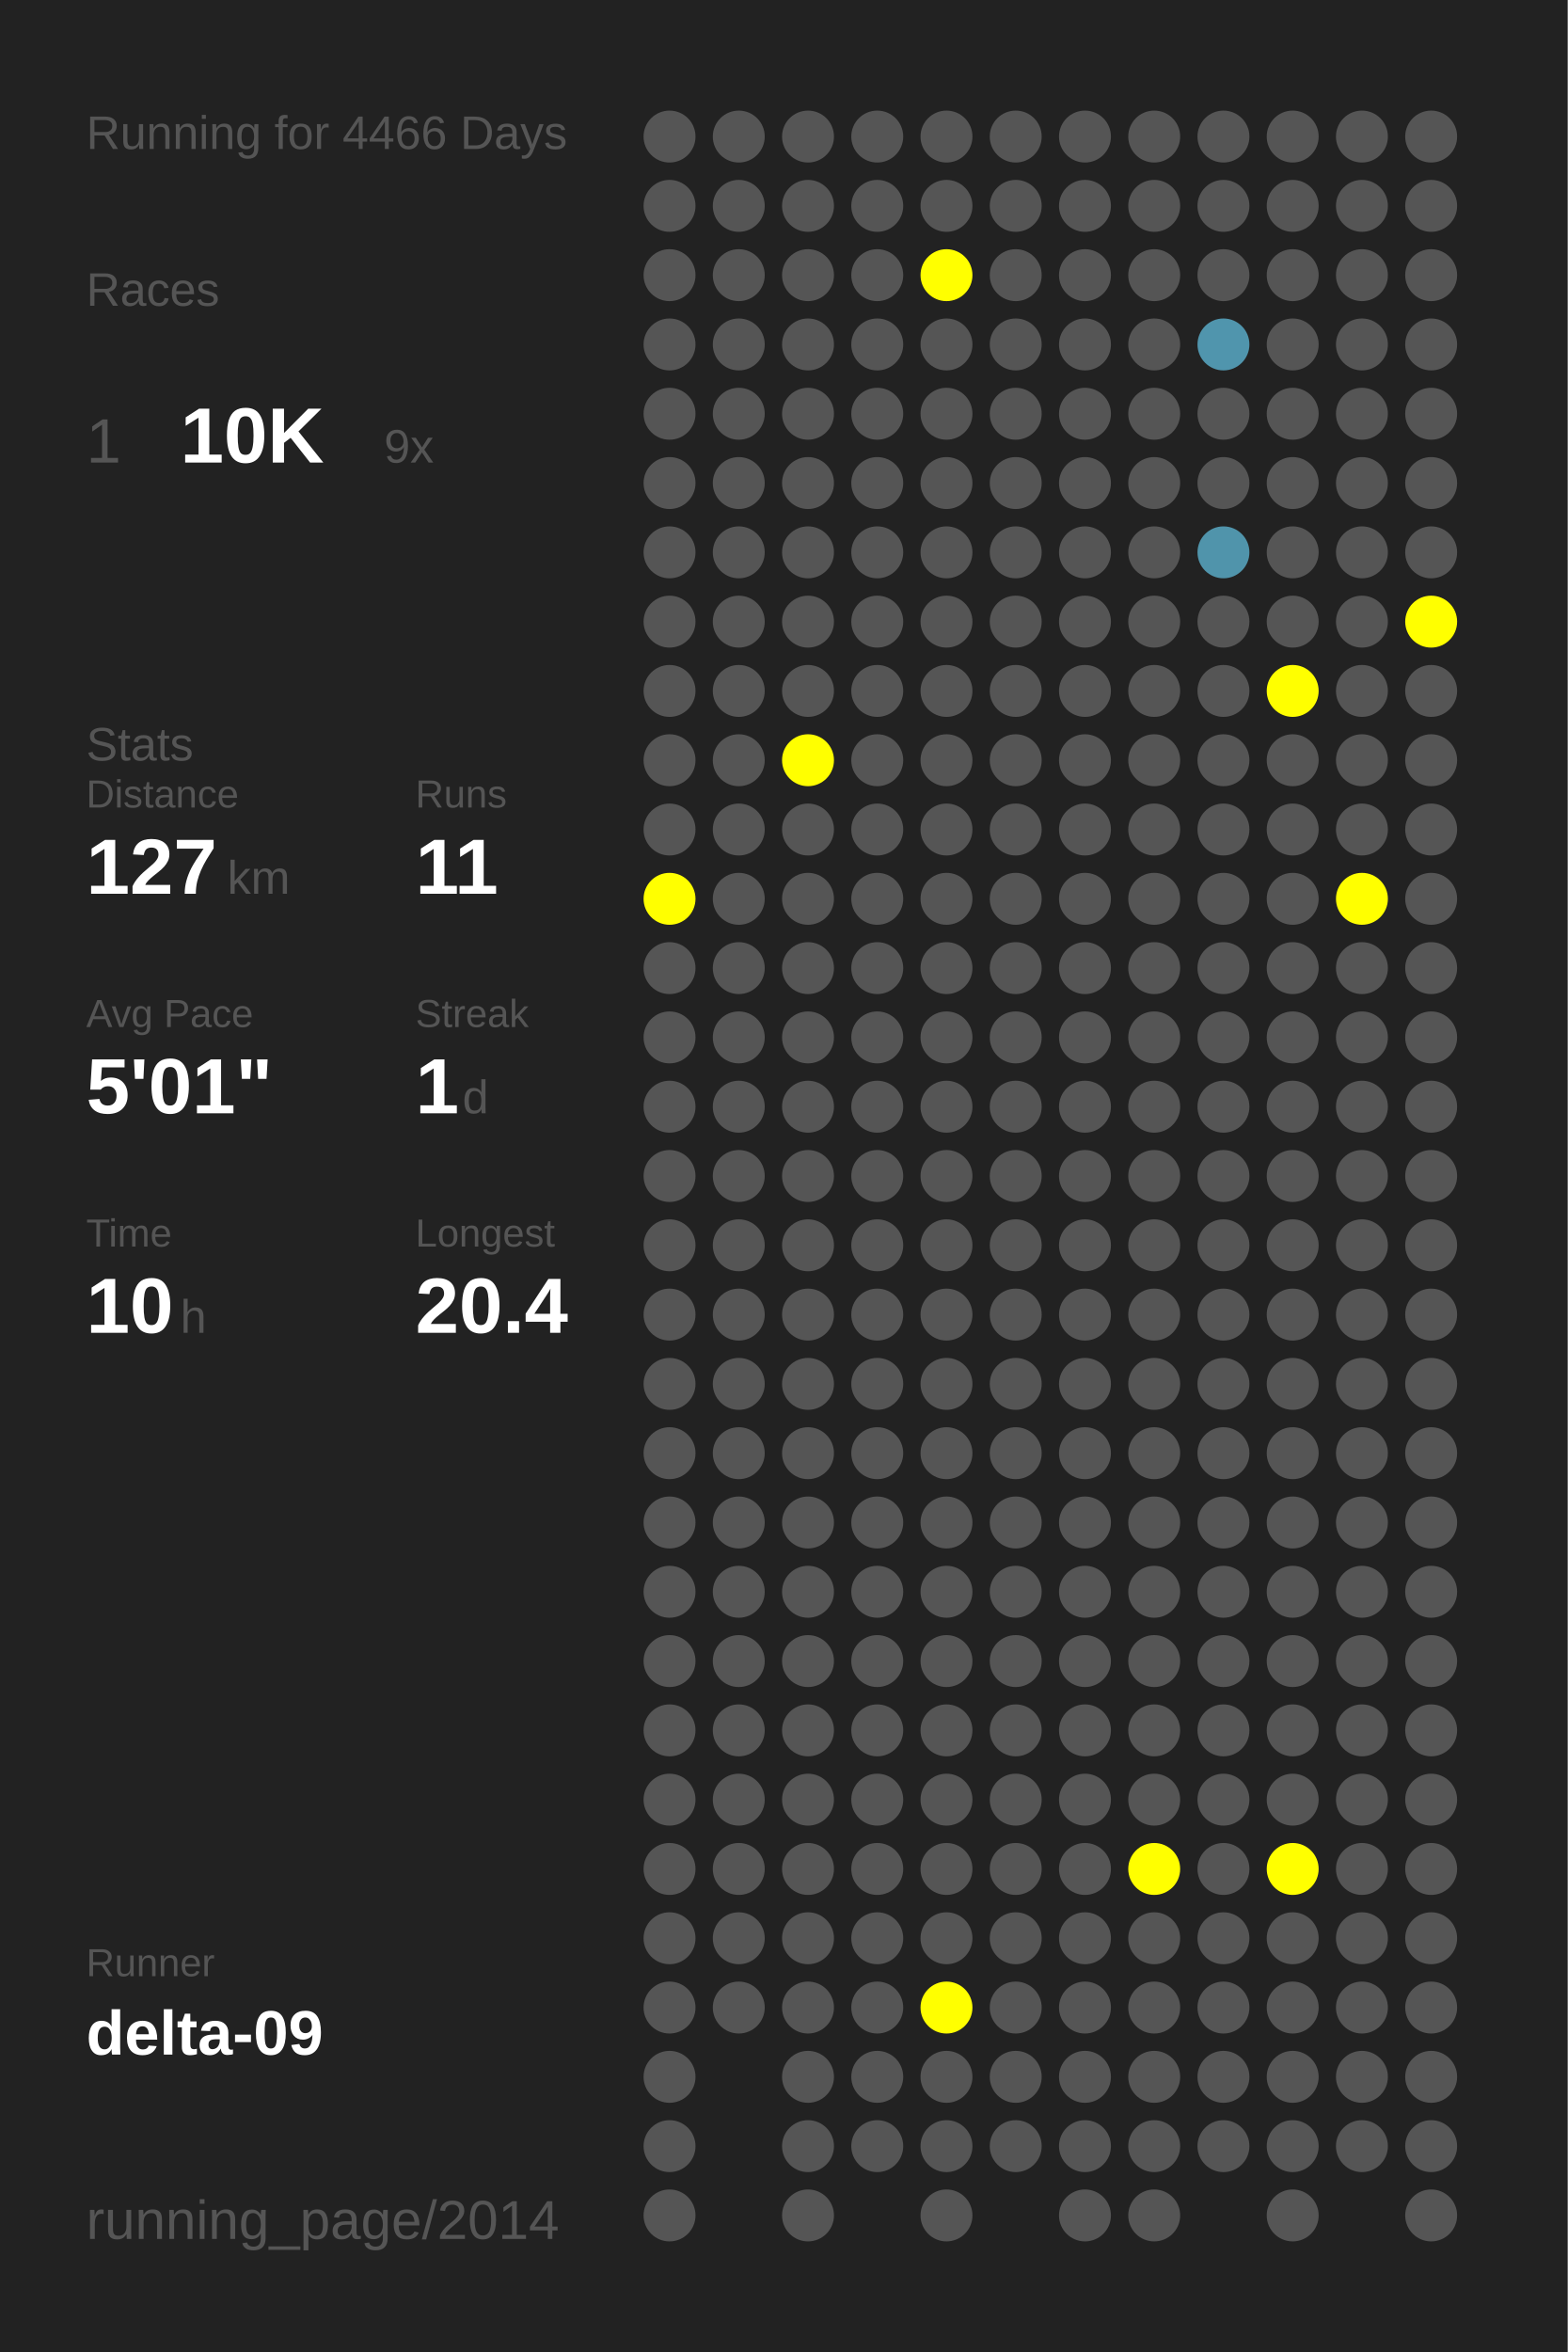
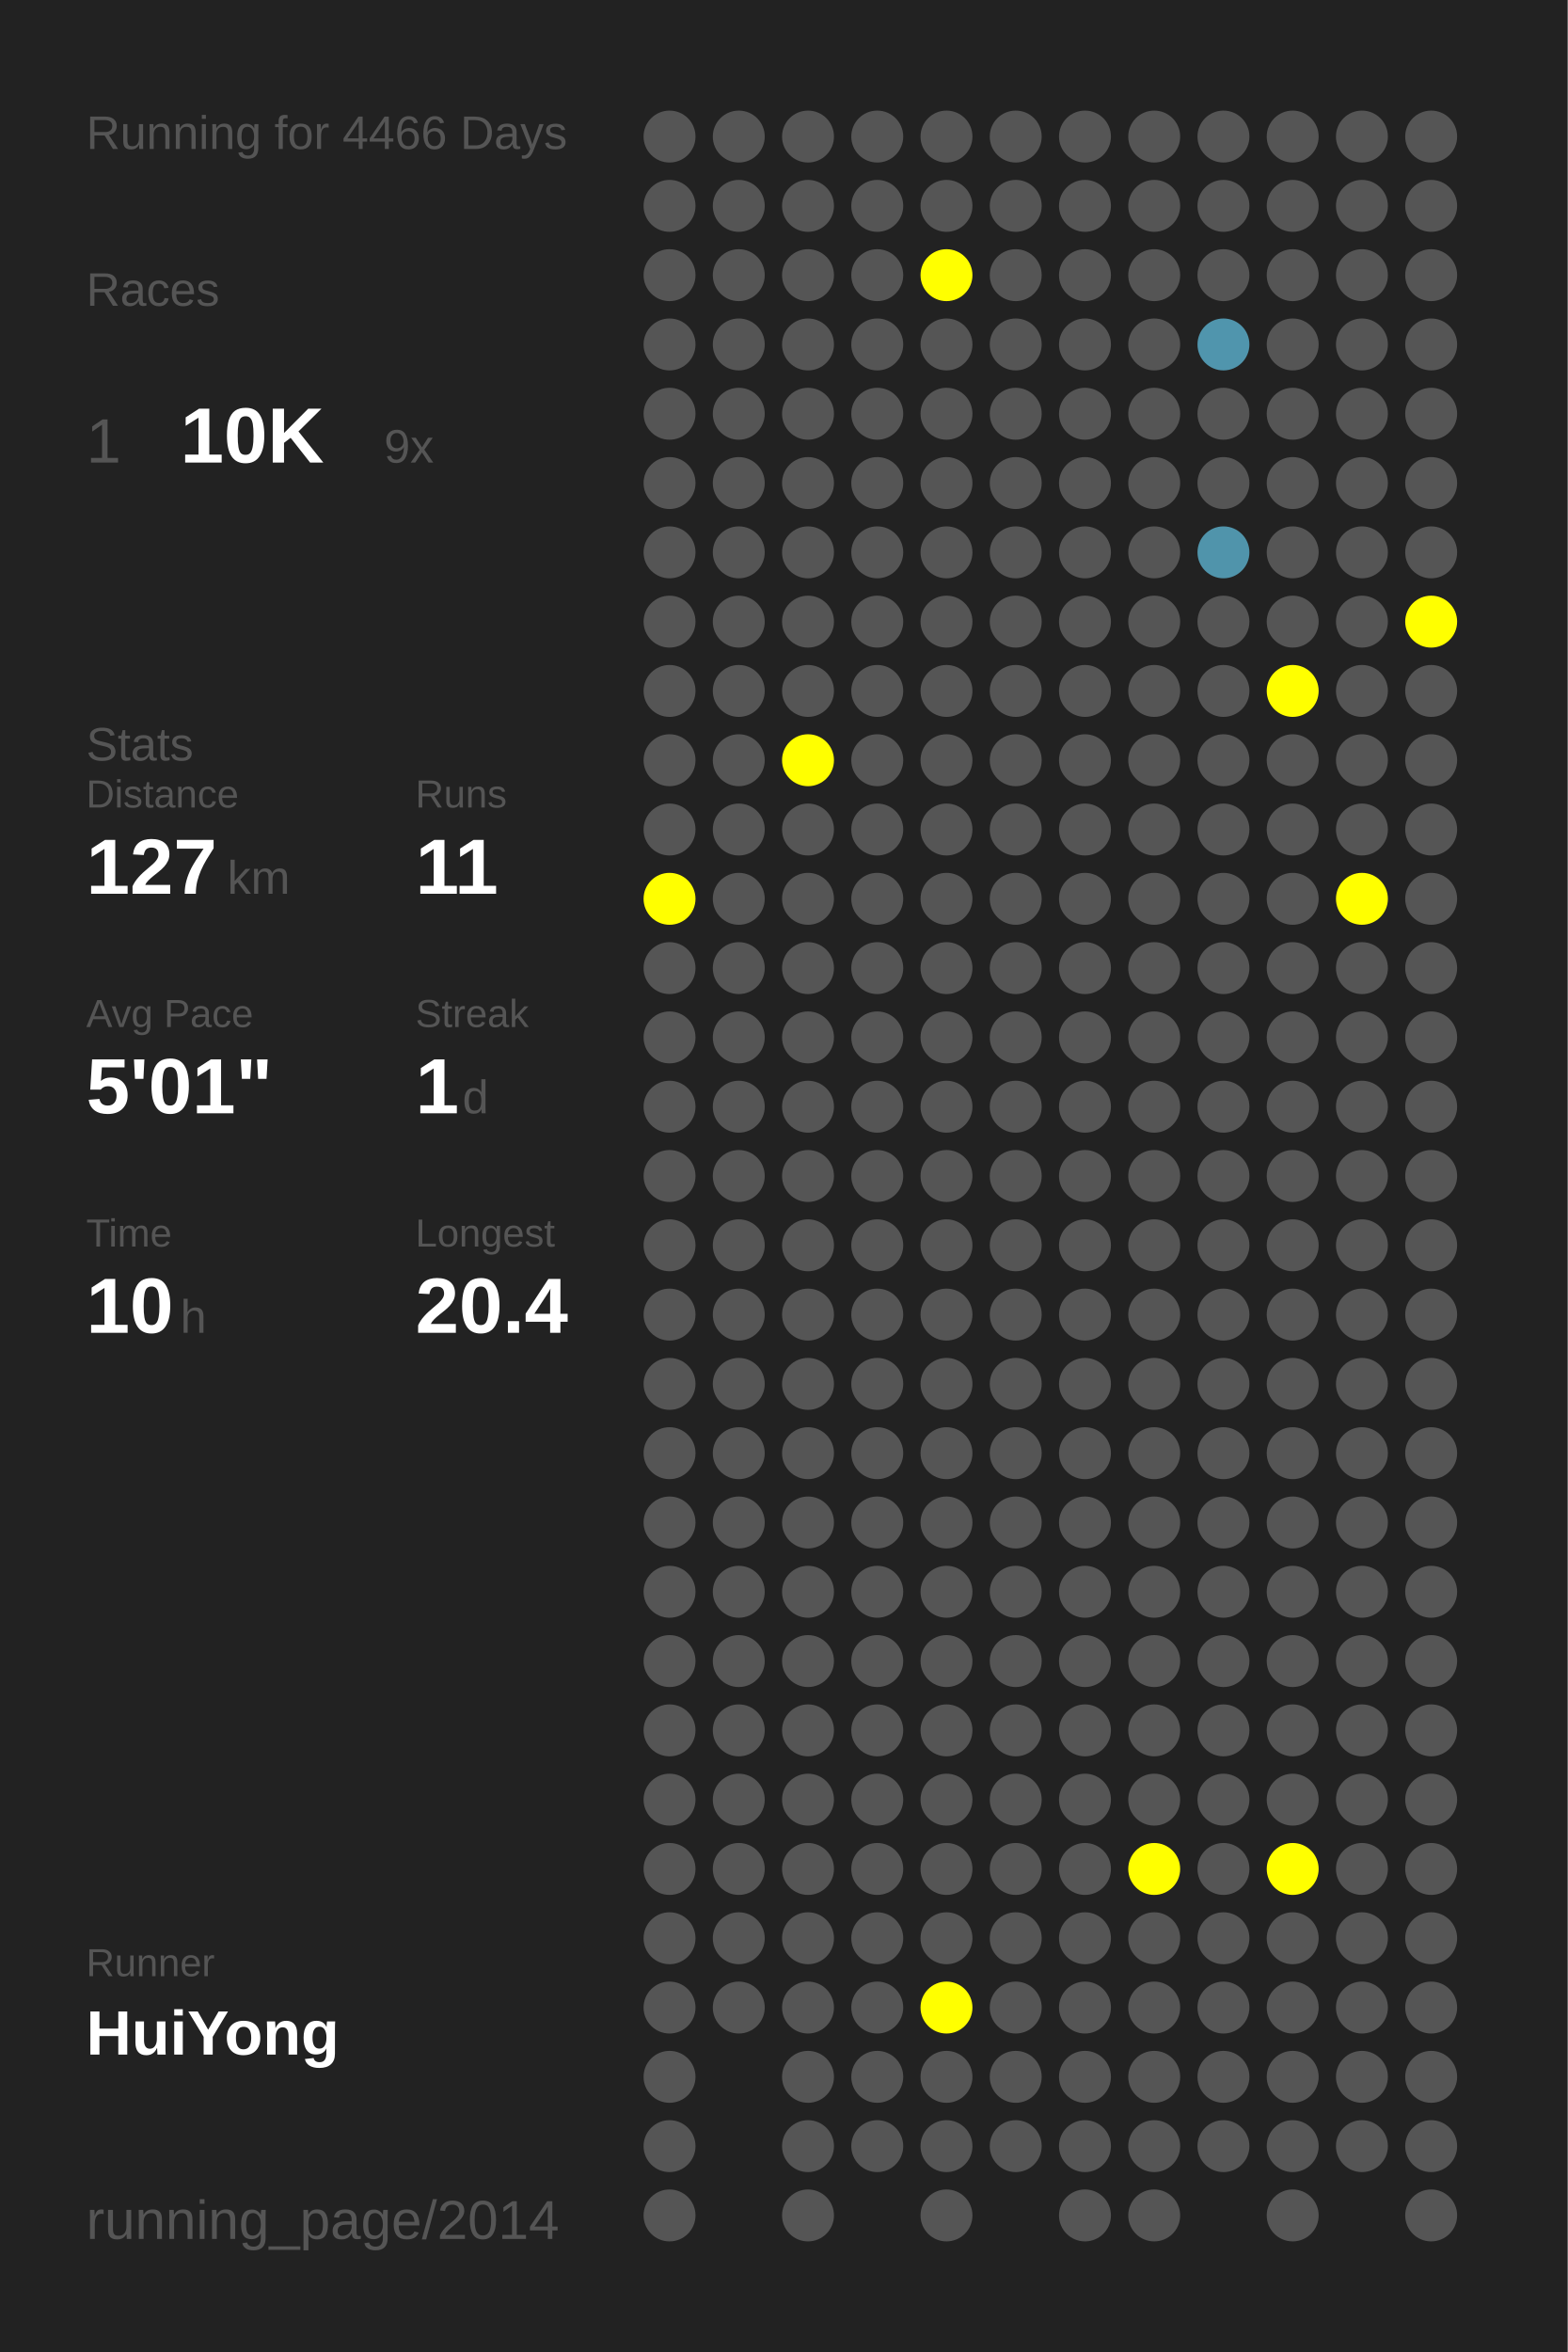
<svg xmlns="http://www.w3.org/2000/svg" baseProfile="full" height="300mm" version="1.1" viewBox="0,0,200,300" width="200mm">
  <defs />
  <rect fill="#222222" height="300" width="200" x="0" y="0" />
  <text fill="#555555" style="font-size:6px; font-family:Arial;" x="11" y="19">Running for 4466 Days</text>
  <text fill="#555555" style="font-size:6px; font-family:Arial;" x="11" y="39">Races</text>
  <text fill="#555555" style="font-size:8px; font-family:Arial;" x="11" y="59">1</text>
  <text fill="#FFFFFF" style="font-size:10px; font-family:Arial; font-weight:bold;" x="23" y="59">10K</text>
  <text fill="#555555" style="font-size:6px; font-family:Arial;" x="49" y="59">9x</text>
  <text fill="#555555" style="font-size:6px; font-family:Arial;" x="11" y="97">Stats</text>
  <text fill="#555555" style="font-size:5px; font-family:Arial;" x="11" y="103">Distance</text>
  <text fill="#FFFFFF" style="font-size:10px; font-family:Arial; font-weight:bold;" x="11" y="114">127</text>
  <text fill="#555555" style="font-size:6px; font-family:Arial;" x="29" y="114">km</text>
  <text fill="#555555" style="font-size:5px; font-family:Arial;" x="53" y="103">Runs</text>
  <text fill="#FFFFFF" style="font-size:10px; font-family:Arial; font-weight:bold;" x="53" y="114">11</text>
  <text fill="#555555" style="font-size:5px; font-family:Arial;" x="11" y="131">Avg Pace</text>
  <text fill="#FFFFFF" style="font-size:10px; font-family:Arial; font-weight:bold;" x="11" y="142">5'01"</text>
  <text fill="#555555" style="font-size:5px; font-family:Arial;" x="53" y="131">Streak</text>
  <text fill="#FFFFFF" style="font-size:10px; font-family:Arial; font-weight:bold;" x="53" y="142">1</text>
  <text fill="#555555" style="font-size:6px; font-family:Arial;" x="59" y="142">d</text>
  <text fill="#555555" style="font-size:5px; font-family:Arial;" x="11" y="159">Time</text>
  <text fill="#FFFFFF" style="font-size:10px; font-family:Arial; font-weight:bold;" x="11" y="170">10</text>
  <text fill="#555555" style="font-size:6px; font-family:Arial;" x="23" y="170">h</text>
  <text fill="#555555" style="font-size:5px; font-family:Arial;" x="53" y="159">Longest</text>
  <text fill="#FFFFFF" style="font-size:10px; font-family:Arial; font-weight:bold;" x="53" y="170">20.4</text>
  <text fill="#555555" style="font-size:5px; font-family:Arial;" x="11" y="252.065">Runner</text>
-   <text fill="#FFFFFF" style="font-size:8px; font-family:Arial; font-weight:bold;" x="11" y="262.065">delta-09</text>
+   <text fill="#FFFFFF" style="font-size:8px; font-family:Arial; font-weight:bold;" x="11" y="262.065">HuiYong</text>
  <text fill="#555555" style="font-size:7px; font-family:Arial;" x="11" y="285.581">running_page/2014</text>
  <circle cx="85.417" cy="17.419" fill="#555555" r="3.312" />
  <circle cx="85.417" cy="26.258" fill="#555555" r="3.312" />
  <circle cx="85.417" cy="35.097" fill="#555555" r="3.312" />
  <circle cx="85.417" cy="43.935" fill="#555555" r="3.312" />
  <circle cx="85.417" cy="52.774" fill="#555555" r="3.312" />
  <circle cx="85.417" cy="61.613" fill="#555555" r="3.312" />
  <circle cx="85.417" cy="70.452" fill="#555555" r="3.312" />
  <circle cx="85.417" cy="79.29" fill="#555555" r="3.312" />
  <circle cx="85.417" cy="88.129" fill="#555555" r="3.312" />
  <circle cx="85.417" cy="96.968" fill="#555555" r="3.312" />
  <circle cx="85.417" cy="105.806" fill="#555555" r="3.312" />
  <circle cx="85.417" cy="114.645" fill="#FFFF00" r="3.312" />
  <circle cx="85.417" cy="123.484" fill="#555555" r="3.312" />
  <circle cx="85.417" cy="132.323" fill="#555555" r="3.312" />
  <circle cx="85.417" cy="141.161" fill="#555555" r="3.312" />
  <circle cx="85.417" cy="150" fill="#555555" r="3.312" />
  <circle cx="85.417" cy="158.839" fill="#555555" r="3.312" />
  <circle cx="85.417" cy="167.677" fill="#555555" r="3.312" />
  <circle cx="85.417" cy="176.516" fill="#555555" r="3.312" />
  <circle cx="85.417" cy="185.355" fill="#555555" r="3.312" />
  <circle cx="85.417" cy="194.194" fill="#555555" r="3.312" />
  <circle cx="85.417" cy="203.032" fill="#555555" r="3.312" />
  <circle cx="85.417" cy="211.871" fill="#555555" r="3.312" />
  <circle cx="85.417" cy="220.71" fill="#555555" r="3.312" />
  <circle cx="85.417" cy="229.548" fill="#555555" r="3.312" />
  <circle cx="85.417" cy="238.387" fill="#555555" r="3.312" />
  <circle cx="85.417" cy="247.226" fill="#555555" r="3.312" />
  <circle cx="85.417" cy="256.065" fill="#555555" r="3.312" />
  <circle cx="85.417" cy="264.903" fill="#555555" r="3.312" />
  <circle cx="85.417" cy="273.742" fill="#555555" r="3.312" />
  <circle cx="85.417" cy="282.581" fill="#555555" r="3.312" />
  <circle cx="94.25" cy="17.419" fill="#555555" r="3.312" />
  <circle cx="94.25" cy="26.258" fill="#555555" r="3.312" />
  <circle cx="94.25" cy="35.097" fill="#555555" r="3.312" />
  <circle cx="94.25" cy="43.935" fill="#555555" r="3.312" />
  <circle cx="94.25" cy="52.774" fill="#555555" r="3.312" />
  <circle cx="94.25" cy="61.613" fill="#555555" r="3.312" />
  <circle cx="94.25" cy="70.452" fill="#555555" r="3.312" />
  <circle cx="94.25" cy="79.29" fill="#555555" r="3.312" />
  <circle cx="94.25" cy="88.129" fill="#555555" r="3.312" />
  <circle cx="94.25" cy="96.968" fill="#555555" r="3.312" />
  <circle cx="94.25" cy="105.806" fill="#555555" r="3.312" />
  <circle cx="94.25" cy="114.645" fill="#555555" r="3.312" />
  <circle cx="94.25" cy="123.484" fill="#555555" r="3.312" />
  <circle cx="94.25" cy="132.323" fill="#555555" r="3.312" />
  <circle cx="94.25" cy="141.161" fill="#555555" r="3.312" />
  <circle cx="94.25" cy="150" fill="#555555" r="3.312" />
  <circle cx="94.25" cy="158.839" fill="#555555" r="3.312" />
  <circle cx="94.25" cy="167.677" fill="#555555" r="3.312" />
  <circle cx="94.25" cy="176.516" fill="#555555" r="3.312" />
  <circle cx="94.25" cy="185.355" fill="#555555" r="3.312" />
  <circle cx="94.25" cy="194.194" fill="#555555" r="3.312" />
  <circle cx="94.25" cy="203.032" fill="#555555" r="3.312" />
  <circle cx="94.25" cy="211.871" fill="#555555" r="3.312" />
  <circle cx="94.25" cy="220.71" fill="#555555" r="3.312" />
  <circle cx="94.25" cy="229.548" fill="#555555" r="3.312" />
  <circle cx="94.25" cy="238.387" fill="#555555" r="3.312" />
  <circle cx="94.25" cy="247.226" fill="#555555" r="3.312" />
  <circle cx="94.25" cy="256.065" fill="#555555" r="3.312" />
  <circle cx="103.083" cy="17.419" fill="#555555" r="3.312" />
  <circle cx="103.083" cy="26.258" fill="#555555" r="3.312" />
  <circle cx="103.083" cy="35.097" fill="#555555" r="3.312" />
  <circle cx="103.083" cy="43.935" fill="#555555" r="3.312" />
  <circle cx="103.083" cy="52.774" fill="#555555" r="3.312" />
  <circle cx="103.083" cy="61.613" fill="#555555" r="3.312" />
  <circle cx="103.083" cy="70.452" fill="#555555" r="3.312" />
  <circle cx="103.083" cy="79.29" fill="#555555" r="3.312" />
  <circle cx="103.083" cy="88.129" fill="#555555" r="3.312" />
  <circle cx="103.083" cy="96.968" fill="#FFFF00" r="3.312" />
  <circle cx="103.083" cy="105.806" fill="#555555" r="3.312" />
  <circle cx="103.083" cy="114.645" fill="#555555" r="3.312" />
  <circle cx="103.083" cy="123.484" fill="#555555" r="3.312" />
  <circle cx="103.083" cy="132.323" fill="#555555" r="3.312" />
  <circle cx="103.083" cy="141.161" fill="#555555" r="3.312" />
  <circle cx="103.083" cy="150" fill="#555555" r="3.312" />
  <circle cx="103.083" cy="158.839" fill="#555555" r="3.312" />
  <circle cx="103.083" cy="167.677" fill="#555555" r="3.312" />
  <circle cx="103.083" cy="176.516" fill="#555555" r="3.312" />
  <circle cx="103.083" cy="185.355" fill="#555555" r="3.312" />
  <circle cx="103.083" cy="194.194" fill="#555555" r="3.312" />
  <circle cx="103.083" cy="203.032" fill="#555555" r="3.312" />
  <circle cx="103.083" cy="211.871" fill="#555555" r="3.312" />
  <circle cx="103.083" cy="220.71" fill="#555555" r="3.312" />
  <circle cx="103.083" cy="229.548" fill="#555555" r="3.312" />
  <circle cx="103.083" cy="238.387" fill="#555555" r="3.312" />
  <circle cx="103.083" cy="247.226" fill="#555555" r="3.312" />
  <circle cx="103.083" cy="256.065" fill="#555555" r="3.312" />
  <circle cx="103.083" cy="264.903" fill="#555555" r="3.312" />
  <circle cx="103.083" cy="273.742" fill="#555555" r="3.312" />
  <circle cx="103.083" cy="282.581" fill="#555555" r="3.312" />
  <circle cx="111.917" cy="17.419" fill="#555555" r="3.312" />
  <circle cx="111.917" cy="26.258" fill="#555555" r="3.312" />
  <circle cx="111.917" cy="35.097" fill="#555555" r="3.312" />
  <circle cx="111.917" cy="43.935" fill="#555555" r="3.312" />
  <circle cx="111.917" cy="52.774" fill="#555555" r="3.312" />
  <circle cx="111.917" cy="61.613" fill="#555555" r="3.312" />
  <circle cx="111.917" cy="70.452" fill="#555555" r="3.312" />
  <circle cx="111.917" cy="79.29" fill="#555555" r="3.312" />
  <circle cx="111.917" cy="88.129" fill="#555555" r="3.312" />
  <circle cx="111.917" cy="96.968" fill="#555555" r="3.312" />
  <circle cx="111.917" cy="105.806" fill="#555555" r="3.312" />
  <circle cx="111.917" cy="114.645" fill="#555555" r="3.312" />
  <circle cx="111.917" cy="123.484" fill="#555555" r="3.312" />
  <circle cx="111.917" cy="132.323" fill="#555555" r="3.312" />
  <circle cx="111.917" cy="141.161" fill="#555555" r="3.312" />
  <circle cx="111.917" cy="150" fill="#555555" r="3.312" />
  <circle cx="111.917" cy="158.839" fill="#555555" r="3.312" />
  <circle cx="111.917" cy="167.677" fill="#555555" r="3.312" />
  <circle cx="111.917" cy="176.516" fill="#555555" r="3.312" />
  <circle cx="111.917" cy="185.355" fill="#555555" r="3.312" />
  <circle cx="111.917" cy="194.194" fill="#555555" r="3.312" />
  <circle cx="111.917" cy="203.032" fill="#555555" r="3.312" />
  <circle cx="111.917" cy="211.871" fill="#555555" r="3.312" />
  <circle cx="111.917" cy="220.71" fill="#555555" r="3.312" />
  <circle cx="111.917" cy="229.548" fill="#555555" r="3.312" />
  <circle cx="111.917" cy="238.387" fill="#555555" r="3.312" />
  <circle cx="111.917" cy="247.226" fill="#555555" r="3.312" />
  <circle cx="111.917" cy="256.065" fill="#555555" r="3.312" />
  <circle cx="111.917" cy="264.903" fill="#555555" r="3.312" />
  <circle cx="111.917" cy="273.742" fill="#555555" r="3.312" />
  <circle cx="120.75" cy="17.419" fill="#555555" r="3.312" />
  <circle cx="120.75" cy="26.258" fill="#555555" r="3.312" />
  <circle cx="120.75" cy="35.097" fill="#FFFF00" r="3.312" />
  <circle cx="120.75" cy="43.935" fill="#555555" r="3.312" />
  <circle cx="120.75" cy="52.774" fill="#555555" r="3.312" />
  <circle cx="120.75" cy="61.613" fill="#555555" r="3.312" />
  <circle cx="120.75" cy="70.452" fill="#555555" r="3.312" />
  <circle cx="120.75" cy="79.29" fill="#555555" r="3.312" />
  <circle cx="120.75" cy="88.129" fill="#555555" r="3.312" />
  <circle cx="120.75" cy="96.968" fill="#555555" r="3.312" />
  <circle cx="120.75" cy="105.806" fill="#555555" r="3.312" />
  <circle cx="120.75" cy="114.645" fill="#555555" r="3.312" />
  <circle cx="120.75" cy="123.484" fill="#555555" r="3.312" />
  <circle cx="120.75" cy="132.323" fill="#555555" r="3.312" />
  <circle cx="120.75" cy="141.161" fill="#555555" r="3.312" />
  <circle cx="120.75" cy="150" fill="#555555" r="3.312" />
  <circle cx="120.75" cy="158.839" fill="#555555" r="3.312" />
  <circle cx="120.75" cy="167.677" fill="#555555" r="3.312" />
  <circle cx="120.75" cy="176.516" fill="#555555" r="3.312" />
  <circle cx="120.75" cy="185.355" fill="#555555" r="3.312" />
  <circle cx="120.75" cy="194.194" fill="#555555" r="3.312" />
  <circle cx="120.75" cy="203.032" fill="#555555" r="3.312" />
  <circle cx="120.75" cy="211.871" fill="#555555" r="3.312" />
  <circle cx="120.75" cy="220.71" fill="#555555" r="3.312" />
  <circle cx="120.75" cy="229.548" fill="#555555" r="3.312" />
  <circle cx="120.75" cy="238.387" fill="#555555" r="3.312" />
  <circle cx="120.75" cy="247.226" fill="#555555" r="3.312" />
  <circle cx="120.75" cy="256.065" fill="#FFFF00" r="3.312" />
  <circle cx="120.75" cy="264.903" fill="#555555" r="3.312" />
  <circle cx="120.75" cy="273.742" fill="#555555" r="3.312" />
  <circle cx="120.75" cy="282.581" fill="#555555" r="3.312" />
  <circle cx="129.583" cy="17.419" fill="#555555" r="3.312" />
  <circle cx="129.583" cy="26.258" fill="#555555" r="3.312" />
  <circle cx="129.583" cy="35.097" fill="#555555" r="3.312" />
  <circle cx="129.583" cy="43.935" fill="#555555" r="3.312" />
  <circle cx="129.583" cy="52.774" fill="#555555" r="3.312" />
  <circle cx="129.583" cy="61.613" fill="#555555" r="3.312" />
  <circle cx="129.583" cy="70.452" fill="#555555" r="3.312" />
  <circle cx="129.583" cy="79.29" fill="#555555" r="3.312" />
  <circle cx="129.583" cy="88.129" fill="#555555" r="3.312" />
  <circle cx="129.583" cy="96.968" fill="#555555" r="3.312" />
  <circle cx="129.583" cy="105.806" fill="#555555" r="3.312" />
  <circle cx="129.583" cy="114.645" fill="#555555" r="3.312" />
  <circle cx="129.583" cy="123.484" fill="#555555" r="3.312" />
  <circle cx="129.583" cy="132.323" fill="#555555" r="3.312" />
  <circle cx="129.583" cy="141.161" fill="#555555" r="3.312" />
  <circle cx="129.583" cy="150" fill="#555555" r="3.312" />
  <circle cx="129.583" cy="158.839" fill="#555555" r="3.312" />
  <circle cx="129.583" cy="167.677" fill="#555555" r="3.312" />
  <circle cx="129.583" cy="176.516" fill="#555555" r="3.312" />
  <circle cx="129.583" cy="185.355" fill="#555555" r="3.312" />
  <circle cx="129.583" cy="194.194" fill="#555555" r="3.312" />
  <circle cx="129.583" cy="203.032" fill="#555555" r="3.312" />
  <circle cx="129.583" cy="211.871" fill="#555555" r="3.312" />
  <circle cx="129.583" cy="220.71" fill="#555555" r="3.312" />
  <circle cx="129.583" cy="229.548" fill="#555555" r="3.312" />
  <circle cx="129.583" cy="238.387" fill="#555555" r="3.312" />
  <circle cx="129.583" cy="247.226" fill="#555555" r="3.312" />
  <circle cx="129.583" cy="256.065" fill="#555555" r="3.312" />
  <circle cx="129.583" cy="264.903" fill="#555555" r="3.312" />
  <circle cx="129.583" cy="273.742" fill="#555555" r="3.312" />
  <circle cx="138.417" cy="17.419" fill="#555555" r="3.312" />
  <circle cx="138.417" cy="26.258" fill="#555555" r="3.312" />
  <circle cx="138.417" cy="35.097" fill="#555555" r="3.312" />
  <circle cx="138.417" cy="43.935" fill="#555555" r="3.312" />
  <circle cx="138.417" cy="52.774" fill="#555555" r="3.312" />
  <circle cx="138.417" cy="61.613" fill="#555555" r="3.312" />
  <circle cx="138.417" cy="70.452" fill="#555555" r="3.312" />
  <circle cx="138.417" cy="79.29" fill="#555555" r="3.312" />
  <circle cx="138.417" cy="88.129" fill="#555555" r="3.312" />
  <circle cx="138.417" cy="96.968" fill="#555555" r="3.312" />
  <circle cx="138.417" cy="105.806" fill="#555555" r="3.312" />
  <circle cx="138.417" cy="114.645" fill="#555555" r="3.312" />
  <circle cx="138.417" cy="123.484" fill="#555555" r="3.312" />
  <circle cx="138.417" cy="132.323" fill="#555555" r="3.312" />
  <circle cx="138.417" cy="141.161" fill="#555555" r="3.312" />
  <circle cx="138.417" cy="150" fill="#555555" r="3.312" />
  <circle cx="138.417" cy="158.839" fill="#555555" r="3.312" />
  <circle cx="138.417" cy="167.677" fill="#555555" r="3.312" />
  <circle cx="138.417" cy="176.516" fill="#555555" r="3.312" />
  <circle cx="138.417" cy="185.355" fill="#555555" r="3.312" />
  <circle cx="138.417" cy="194.194" fill="#555555" r="3.312" />
  <circle cx="138.417" cy="203.032" fill="#555555" r="3.312" />
  <circle cx="138.417" cy="211.871" fill="#555555" r="3.312" />
  <circle cx="138.417" cy="220.71" fill="#555555" r="3.312" />
  <circle cx="138.417" cy="229.548" fill="#555555" r="3.312" />
  <circle cx="138.417" cy="238.387" fill="#555555" r="3.312" />
  <circle cx="138.417" cy="247.226" fill="#555555" r="3.312" />
  <circle cx="138.417" cy="256.065" fill="#555555" r="3.312" />
  <circle cx="138.417" cy="264.903" fill="#555555" r="3.312" />
  <circle cx="138.417" cy="273.742" fill="#555555" r="3.312" />
  <circle cx="138.417" cy="282.581" fill="#555555" r="3.312" />
  <circle cx="147.25" cy="17.419" fill="#555555" r="3.312" />
  <circle cx="147.25" cy="26.258" fill="#555555" r="3.312" />
  <circle cx="147.25" cy="35.097" fill="#555555" r="3.312" />
  <circle cx="147.25" cy="43.935" fill="#555555" r="3.312" />
  <circle cx="147.25" cy="52.774" fill="#555555" r="3.312" />
  <circle cx="147.25" cy="61.613" fill="#555555" r="3.312" />
  <circle cx="147.25" cy="70.452" fill="#555555" r="3.312" />
  <circle cx="147.25" cy="79.29" fill="#555555" r="3.312" />
  <circle cx="147.25" cy="88.129" fill="#555555" r="3.312" />
  <circle cx="147.25" cy="96.968" fill="#555555" r="3.312" />
  <circle cx="147.25" cy="105.806" fill="#555555" r="3.312" />
  <circle cx="147.25" cy="114.645" fill="#555555" r="3.312" />
  <circle cx="147.25" cy="123.484" fill="#555555" r="3.312" />
  <circle cx="147.25" cy="132.323" fill="#555555" r="3.312" />
  <circle cx="147.25" cy="141.161" fill="#555555" r="3.312" />
  <circle cx="147.25" cy="150" fill="#555555" r="3.312" />
  <circle cx="147.25" cy="158.839" fill="#555555" r="3.312" />
  <circle cx="147.25" cy="167.677" fill="#555555" r="3.312" />
  <circle cx="147.25" cy="176.516" fill="#555555" r="3.312" />
  <circle cx="147.25" cy="185.355" fill="#555555" r="3.312" />
  <circle cx="147.25" cy="194.194" fill="#555555" r="3.312" />
  <circle cx="147.25" cy="203.032" fill="#555555" r="3.312" />
  <circle cx="147.25" cy="211.871" fill="#555555" r="3.312" />
  <circle cx="147.25" cy="220.71" fill="#555555" r="3.312" />
  <circle cx="147.25" cy="229.548" fill="#555555" r="3.312" />
  <circle cx="147.25" cy="238.387" fill="#FFFF00" r="3.312" />
  <circle cx="147.25" cy="247.226" fill="#555555" r="3.312" />
  <circle cx="147.25" cy="256.065" fill="#555555" r="3.312" />
  <circle cx="147.25" cy="264.903" fill="#555555" r="3.312" />
  <circle cx="147.25" cy="273.742" fill="#555555" r="3.312" />
  <circle cx="147.25" cy="282.581" fill="#555555" r="3.312" />
  <circle cx="156.083" cy="17.419" fill="#555555" r="3.312" />
  <circle cx="156.083" cy="26.258" fill="#555555" r="3.312" />
  <circle cx="156.083" cy="35.097" fill="#555555" r="3.312" />
  <circle cx="156.083" cy="43.935" fill="#5095ad" r="3.312" />
  <circle cx="156.083" cy="52.774" fill="#555555" r="3.312" />
  <circle cx="156.083" cy="61.613" fill="#555555" r="3.312" />
  <circle cx="156.083" cy="70.452" fill="#5094ab" r="3.312" />
  <circle cx="156.083" cy="79.29" fill="#555555" r="3.312" />
  <circle cx="156.083" cy="88.129" fill="#555555" r="3.312" />
  <circle cx="156.083" cy="96.968" fill="#555555" r="3.312" />
  <circle cx="156.083" cy="105.806" fill="#555555" r="3.312" />
  <circle cx="156.083" cy="114.645" fill="#555555" r="3.312" />
  <circle cx="156.083" cy="123.484" fill="#555555" r="3.312" />
  <circle cx="156.083" cy="132.323" fill="#555555" r="3.312" />
  <circle cx="156.083" cy="141.161" fill="#555555" r="3.312" />
  <circle cx="156.083" cy="150" fill="#555555" r="3.312" />
  <circle cx="156.083" cy="158.839" fill="#555555" r="3.312" />
  <circle cx="156.083" cy="167.677" fill="#555555" r="3.312" />
  <circle cx="156.083" cy="176.516" fill="#555555" r="3.312" />
  <circle cx="156.083" cy="185.355" fill="#555555" r="3.312" />
  <circle cx="156.083" cy="194.194" fill="#555555" r="3.312" />
  <circle cx="156.083" cy="203.032" fill="#555555" r="3.312" />
  <circle cx="156.083" cy="211.871" fill="#555555" r="3.312" />
  <circle cx="156.083" cy="220.71" fill="#555555" r="3.312" />
  <circle cx="156.083" cy="229.548" fill="#555555" r="3.312" />
  <circle cx="156.083" cy="238.387" fill="#555555" r="3.312" />
  <circle cx="156.083" cy="247.226" fill="#555555" r="3.312" />
  <circle cx="156.083" cy="256.065" fill="#555555" r="3.312" />
  <circle cx="156.083" cy="264.903" fill="#555555" r="3.312" />
  <circle cx="156.083" cy="273.742" fill="#555555" r="3.312" />
  <circle cx="164.917" cy="17.419" fill="#555555" r="3.312" />
  <circle cx="164.917" cy="26.258" fill="#555555" r="3.312" />
  <circle cx="164.917" cy="35.097" fill="#555555" r="3.312" />
  <circle cx="164.917" cy="43.935" fill="#555555" r="3.312" />
  <circle cx="164.917" cy="52.774" fill="#555555" r="3.312" />
  <circle cx="164.917" cy="61.613" fill="#555555" r="3.312" />
  <circle cx="164.917" cy="70.452" fill="#555555" r="3.312" />
  <circle cx="164.917" cy="79.29" fill="#555555" r="3.312" />
  <circle cx="164.917" cy="88.129" fill="#FFFF00" r="3.312" />
  <circle cx="164.917" cy="96.968" fill="#555555" r="3.312" />
  <circle cx="164.917" cy="105.806" fill="#555555" r="3.312" />
  <circle cx="164.917" cy="114.645" fill="#555555" r="3.312" />
  <circle cx="164.917" cy="123.484" fill="#555555" r="3.312" />
  <circle cx="164.917" cy="132.323" fill="#555555" r="3.312" />
  <circle cx="164.917" cy="141.161" fill="#555555" r="3.312" />
  <circle cx="164.917" cy="150" fill="#555555" r="3.312" />
  <circle cx="164.917" cy="158.839" fill="#555555" r="3.312" />
  <circle cx="164.917" cy="167.677" fill="#555555" r="3.312" />
  <circle cx="164.917" cy="176.516" fill="#555555" r="3.312" />
  <circle cx="164.917" cy="185.355" fill="#555555" r="3.312" />
  <circle cx="164.917" cy="194.194" fill="#555555" r="3.312" />
  <circle cx="164.917" cy="203.032" fill="#555555" r="3.312" />
  <circle cx="164.917" cy="211.871" fill="#555555" r="3.312" />
  <circle cx="164.917" cy="220.71" fill="#555555" r="3.312" />
  <circle cx="164.917" cy="229.548" fill="#555555" r="3.312" />
  <circle cx="164.917" cy="238.387" fill="#FFFF00" r="3.312" />
  <circle cx="164.917" cy="247.226" fill="#555555" r="3.312" />
  <circle cx="164.917" cy="256.065" fill="#555555" r="3.312" />
  <circle cx="164.917" cy="264.903" fill="#555555" r="3.312" />
  <circle cx="164.917" cy="273.742" fill="#555555" r="3.312" />
  <circle cx="164.917" cy="282.581" fill="#555555" r="3.312" />
  <circle cx="173.75" cy="17.419" fill="#555555" r="3.312" />
  <circle cx="173.75" cy="26.258" fill="#555555" r="3.312" />
  <circle cx="173.75" cy="35.097" fill="#555555" r="3.312" />
  <circle cx="173.75" cy="43.935" fill="#555555" r="3.312" />
  <circle cx="173.75" cy="52.774" fill="#555555" r="3.312" />
  <circle cx="173.75" cy="61.613" fill="#555555" r="3.312" />
  <circle cx="173.75" cy="70.452" fill="#555555" r="3.312" />
  <circle cx="173.75" cy="79.29" fill="#555555" r="3.312" />
  <circle cx="173.75" cy="88.129" fill="#555555" r="3.312" />
  <circle cx="173.75" cy="96.968" fill="#555555" r="3.312" />
  <circle cx="173.75" cy="105.806" fill="#555555" r="3.312" />
  <circle cx="173.75" cy="114.645" fill="#FFFF00" r="3.312" />
  <circle cx="173.75" cy="123.484" fill="#555555" r="3.312" />
  <circle cx="173.75" cy="132.323" fill="#555555" r="3.312" />
  <circle cx="173.75" cy="141.161" fill="#555555" r="3.312" />
  <circle cx="173.75" cy="150" fill="#555555" r="3.312" />
  <circle cx="173.75" cy="158.839" fill="#555555" r="3.312" />
  <circle cx="173.75" cy="167.677" fill="#555555" r="3.312" />
  <circle cx="173.75" cy="176.516" fill="#555555" r="3.312" />
  <circle cx="173.75" cy="185.355" fill="#555555" r="3.312" />
  <circle cx="173.75" cy="194.194" fill="#555555" r="3.312" />
  <circle cx="173.75" cy="203.032" fill="#555555" r="3.312" />
  <circle cx="173.75" cy="211.871" fill="#555555" r="3.312" />
  <circle cx="173.75" cy="220.71" fill="#555555" r="3.312" />
  <circle cx="173.75" cy="229.548" fill="#555555" r="3.312" />
  <circle cx="173.75" cy="238.387" fill="#555555" r="3.312" />
  <circle cx="173.75" cy="247.226" fill="#555555" r="3.312" />
  <circle cx="173.75" cy="256.065" fill="#555555" r="3.312" />
  <circle cx="173.75" cy="264.903" fill="#555555" r="3.312" />
  <circle cx="173.75" cy="273.742" fill="#555555" r="3.312" />
  <circle cx="182.583" cy="17.419" fill="#555555" r="3.312" />
  <circle cx="182.583" cy="26.258" fill="#555555" r="3.312" />
  <circle cx="182.583" cy="35.097" fill="#555555" r="3.312" />
  <circle cx="182.583" cy="43.935" fill="#555555" r="3.312" />
  <circle cx="182.583" cy="52.774" fill="#555555" r="3.312" />
  <circle cx="182.583" cy="61.613" fill="#555555" r="3.312" />
  <circle cx="182.583" cy="70.452" fill="#555555" r="3.312" />
  <circle cx="182.583" cy="79.29" fill="#FFFF00" r="3.312" />
  <circle cx="182.583" cy="88.129" fill="#555555" r="3.312" />
  <circle cx="182.583" cy="96.968" fill="#555555" r="3.312" />
  <circle cx="182.583" cy="105.806" fill="#555555" r="3.312" />
  <circle cx="182.583" cy="114.645" fill="#555555" r="3.312" />
  <circle cx="182.583" cy="123.484" fill="#555555" r="3.312" />
  <circle cx="182.583" cy="132.323" fill="#555555" r="3.312" />
  <circle cx="182.583" cy="141.161" fill="#555555" r="3.312" />
  <circle cx="182.583" cy="150" fill="#555555" r="3.312" />
  <circle cx="182.583" cy="158.839" fill="#555555" r="3.312" />
  <circle cx="182.583" cy="167.677" fill="#555555" r="3.312" />
  <circle cx="182.583" cy="176.516" fill="#555555" r="3.312" />
  <circle cx="182.583" cy="185.355" fill="#555555" r="3.312" />
  <circle cx="182.583" cy="194.194" fill="#555555" r="3.312" />
  <circle cx="182.583" cy="203.032" fill="#555555" r="3.312" />
  <circle cx="182.583" cy="211.871" fill="#555555" r="3.312" />
  <circle cx="182.583" cy="220.71" fill="#555555" r="3.312" />
  <circle cx="182.583" cy="229.548" fill="#555555" r="3.312" />
  <circle cx="182.583" cy="238.387" fill="#555555" r="3.312" />
  <circle cx="182.583" cy="247.226" fill="#555555" r="3.312" />
  <circle cx="182.583" cy="256.065" fill="#555555" r="3.312" />
  <circle cx="182.583" cy="264.903" fill="#555555" r="3.312" />
  <circle cx="182.583" cy="273.742" fill="#555555" r="3.312" />
  <circle cx="182.583" cy="282.581" fill="#555555" r="3.312" />
</svg>
